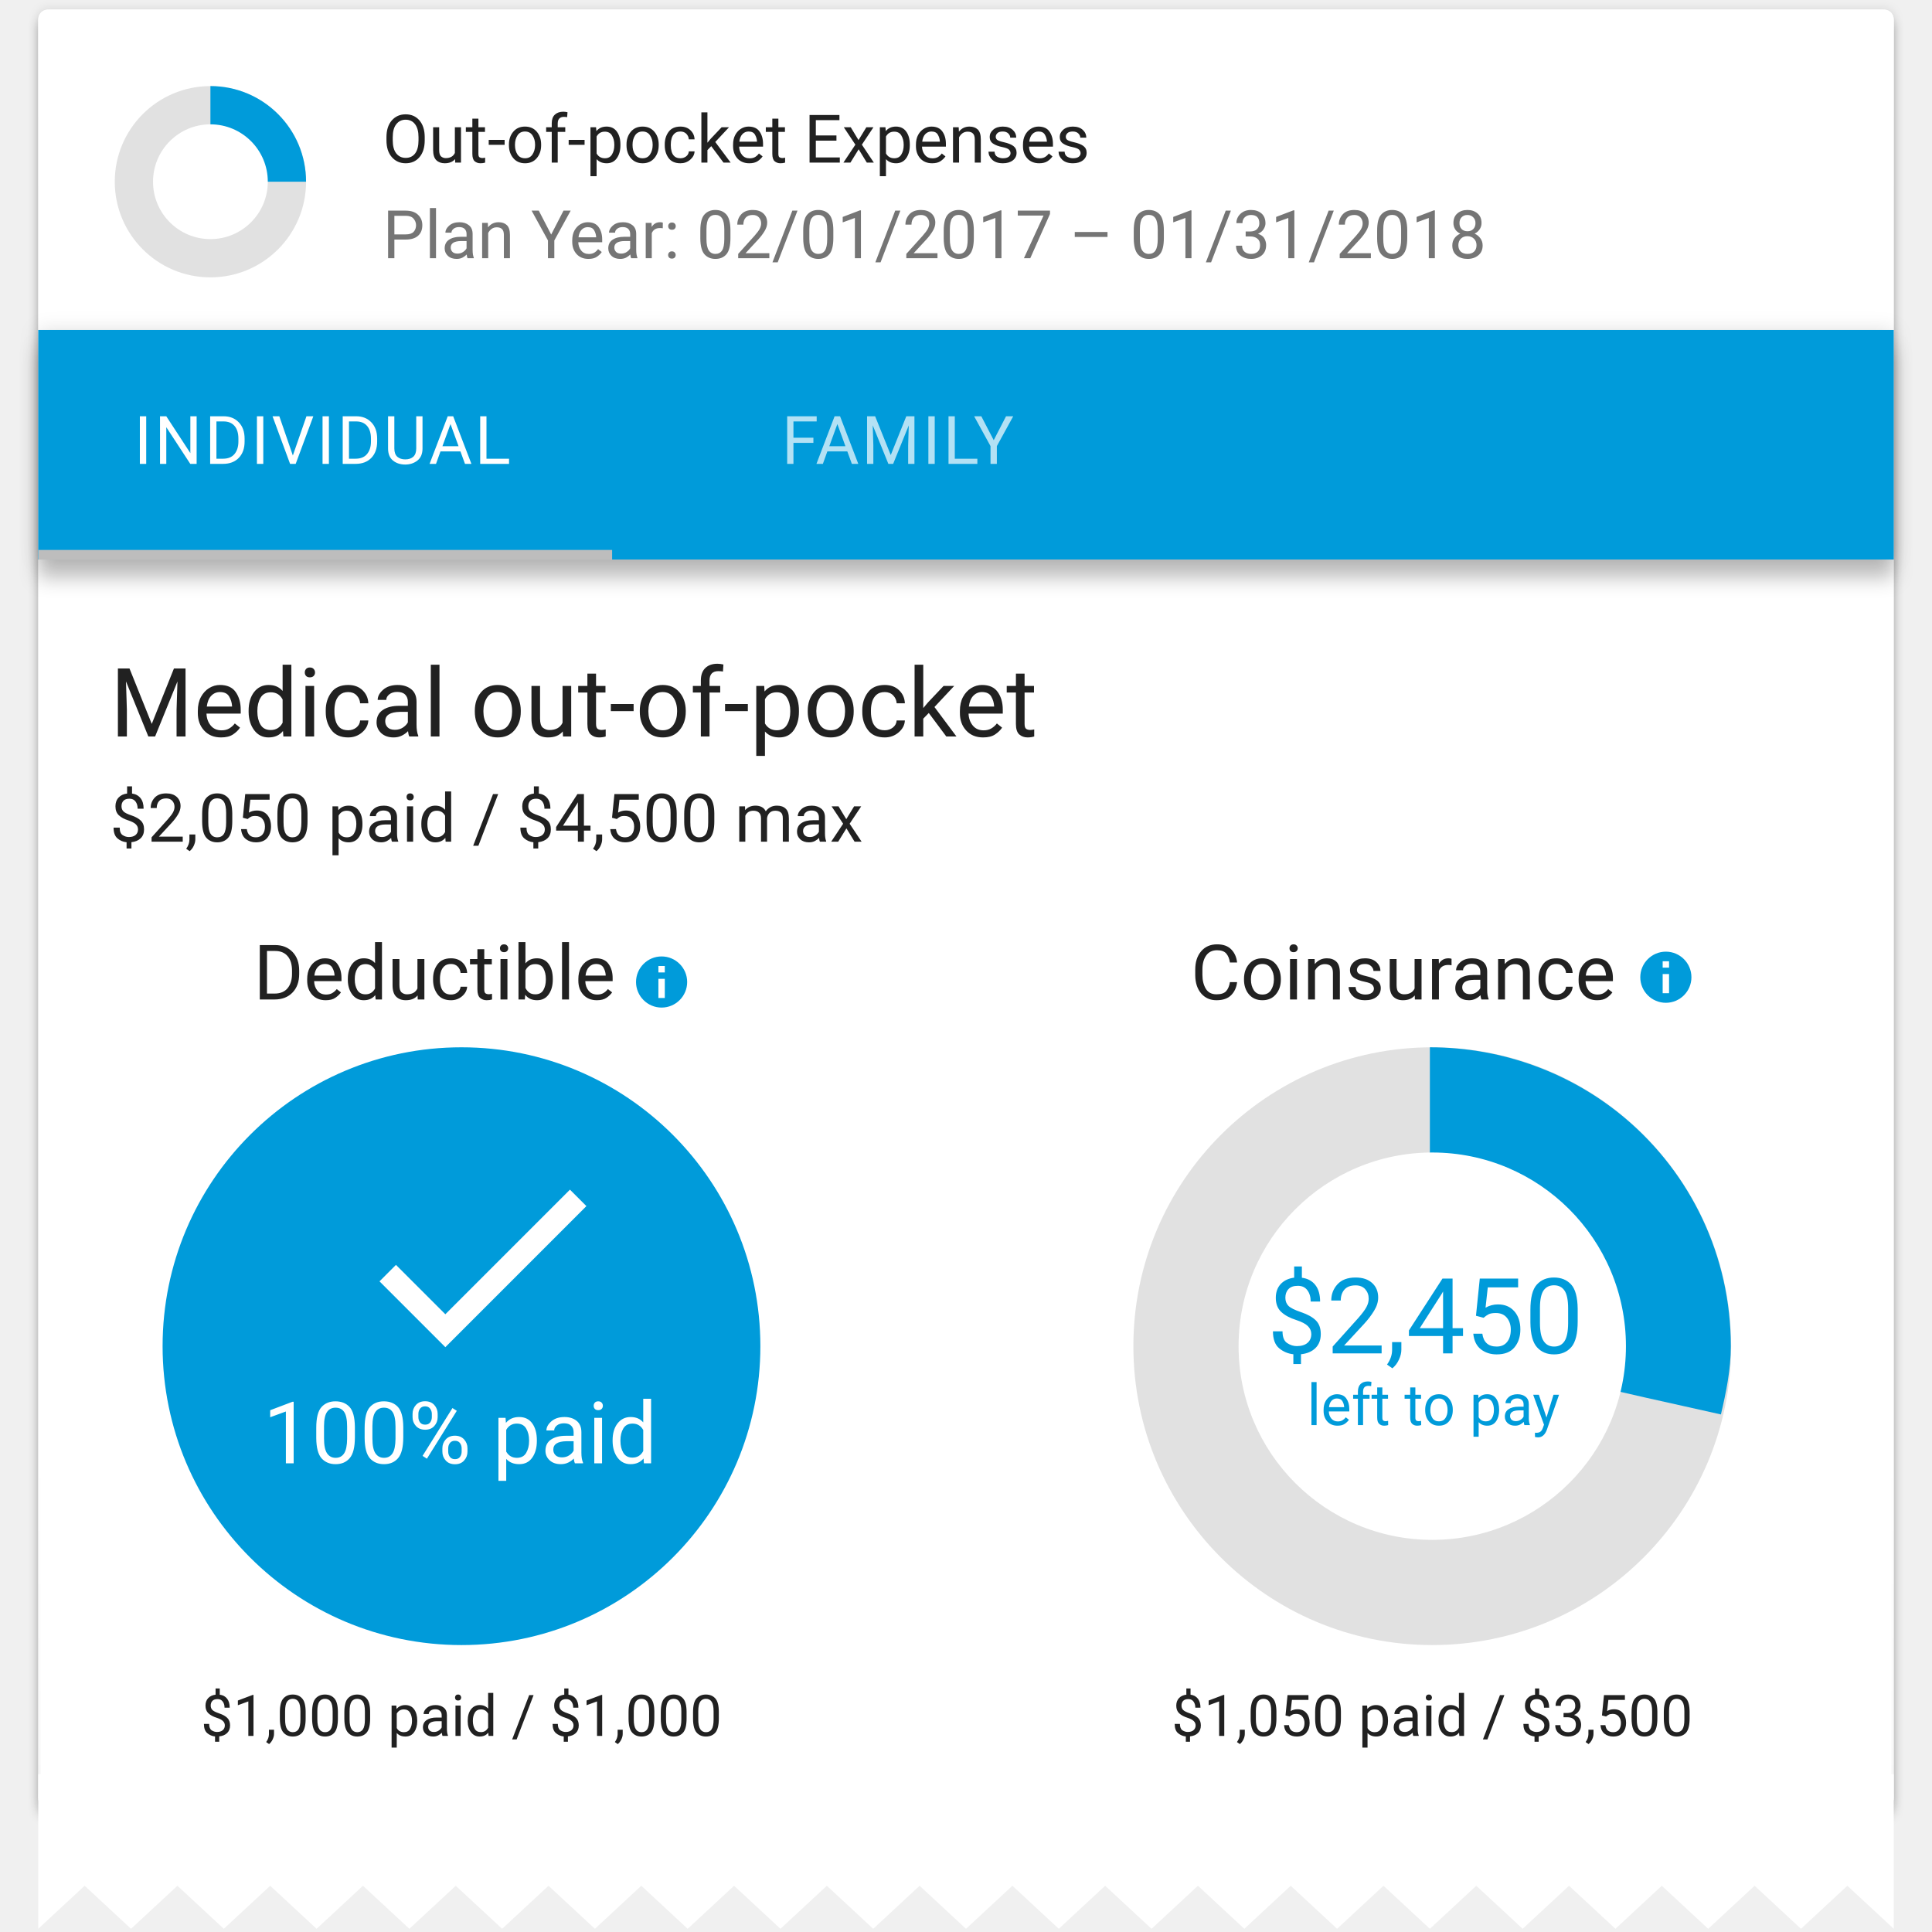
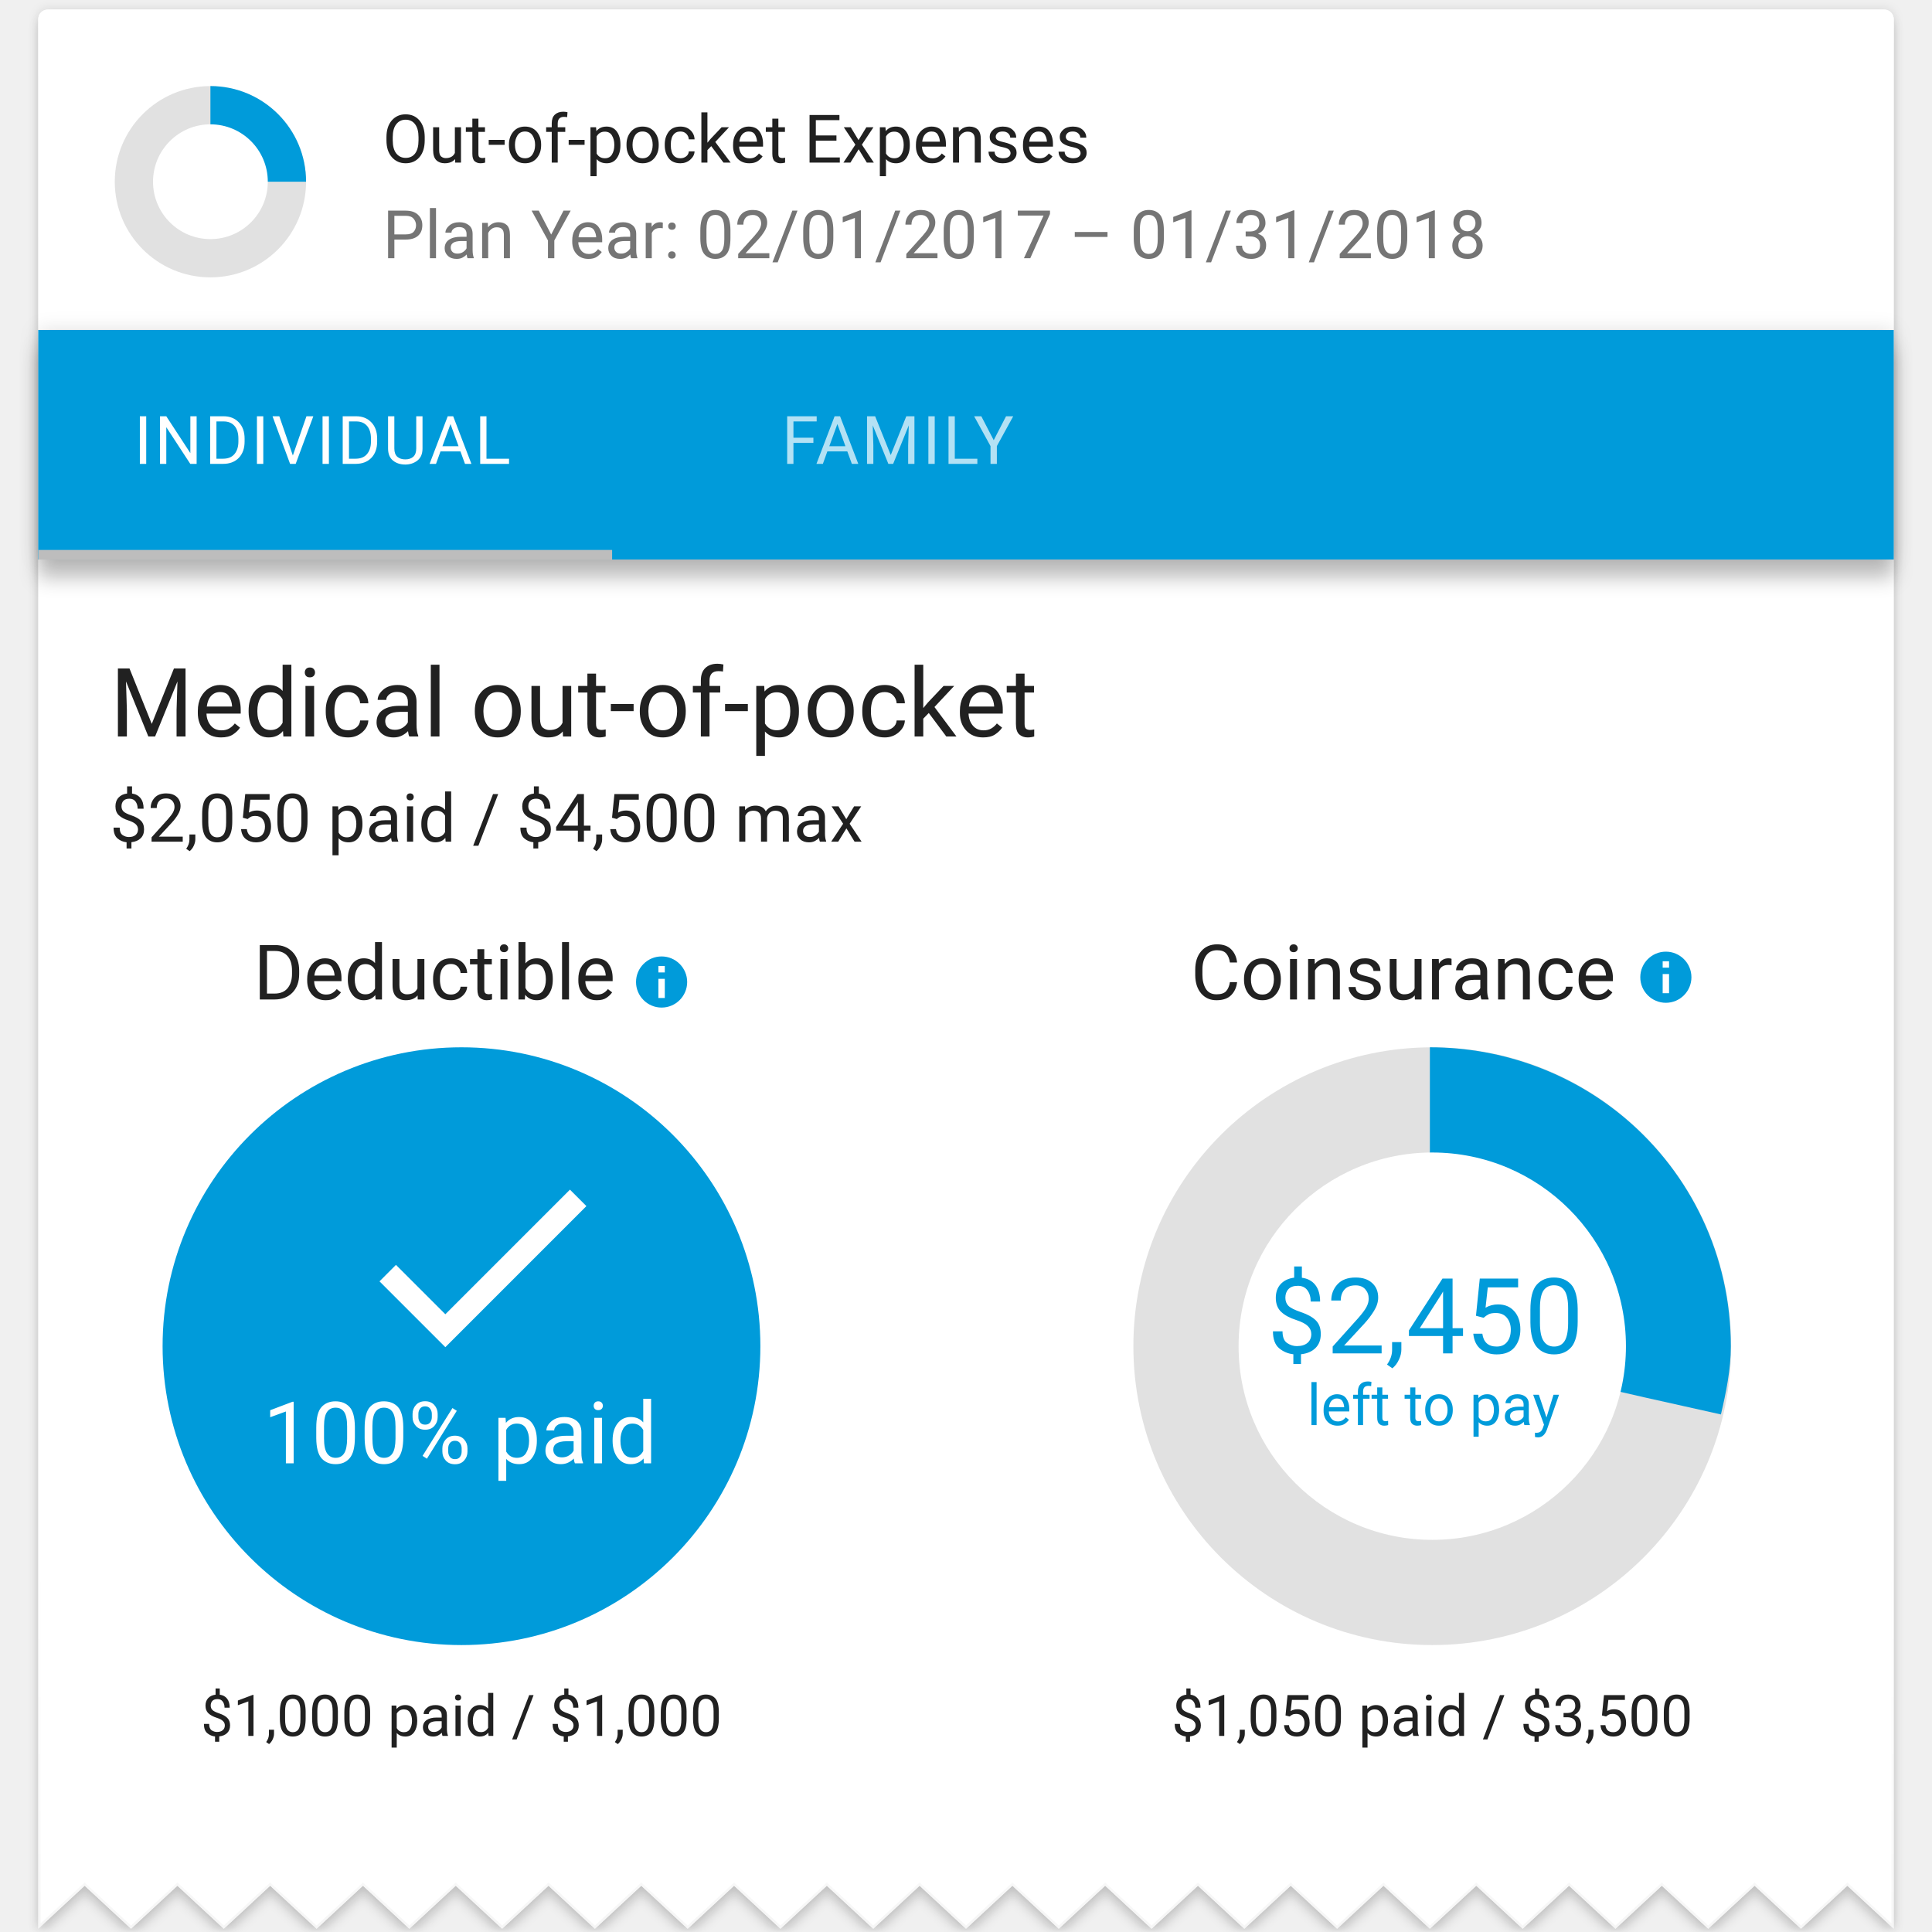
<svg xmlns="http://www.w3.org/2000/svg" xmlns:xlink="http://www.w3.org/1999/xlink" width="404px" height="404px" viewBox="0 0 404 404" version="1.1">
  <defs>
    <linearGradient x1="50%" y1="0%" x2="50%" y2="100%" id="linearGradient-1">
      <stop stop-color="#FFFFFF" stop-opacity="0.8" offset="0%" />
      <stop stop-color="#FFFFFF" stop-opacity="0.4" offset="5%" />
      <stop stop-color="#FFFFFF" stop-opacity="0" offset="20%" />
      <stop stop-color="#FFFFFF" stop-opacity="0" offset="100%" />
    </linearGradient>
    <linearGradient x1="50%" y1="0%" x2="50%" y2="100%" id="linearGradient-2">
      <stop stop-color="#000000" stop-opacity="0" offset="0%" />
      <stop stop-color="#000000" stop-opacity="0" offset="80%" />
      <stop stop-color="#000000" stop-opacity="0.02" offset="95.026%" />
      <stop stop-color="#000000" stop-opacity="0.04" offset="100%" />
    </linearGradient>
-     <rect id="path-3" x="0" y="0" width="388" height="376" rx="2" />
-     <filter x="-1.5%" y="-1.1%" width="103.1%" height="103.2%" filterUnits="objectBoundingBox" id="filter-5">
+     <path d="M388,371.5 L388,2 C388,0.896 387.1,0 386.005,0 L1.995,0 C0.893,0 0,0.888 0,2 L0,371.5 L0,401.33 L9.7,392.33 L19.4,401.33 L29.1,392.33 L38.8,401.33 L48.5,392.33 L58.2,401.33 L67.9,392.33 L77.6,401.33 L87.3,392.33 L97,401.33 L106.7,392.33 L116.4,401.33 L126.1,392.33 L135.8,401.33 L145.5,392.33 L155.2,401.33 L164.9,392.33 L174.6,401.33 L184.3,392.33 L194,401.33 L203.7,392.33 L213.4,401.33 L223.1,392.33 L232.8,401.33 L242.5,392.33 L252.2,401.33 L261.9,392.33 L271.6,401.33 L281.3,392.33 L291,401.33 L300.7,392.33 L310.4,401.33 L320.1,392.33 L329.8,401.33 L339.5,392.33 L349.2,401.33 L358.9,392.33 L368.6,401.33 L378.3,392.33 L388,401.33 L388,371.5 Z" id="path-3" />
+     <filter x="-1.5%" y="-1.0%" width="103.1%" height="103.0%" filterUnits="objectBoundingBox" id="filter-5">
      <feOffset dx="0" dy="2" in="SourceAlpha" result="shadowOffsetOuter1" />
      <feGaussianBlur stdDeviation="1" in="shadowOffsetOuter1" result="shadowBlurOuter1" />
      <feComposite in="shadowBlurOuter1" in2="SourceAlpha" operator="out" result="shadowBlurOuter1" />
-       <feColorMatrix values="0 0 0 0 0   0 0 0 0 0   0 0 0 0 0  0 0 0 0.24 0" type="matrix" in="shadowBlurOuter1" result="shadowMatrixOuter1" />
+       <feColorMatrix values="0 0 0 0 0   0 0 0 0 0   0 0 0 0 0  0 0 0 0.12 0" type="matrix" in="shadowBlurOuter1" result="shadowMatrixOuter1" />
      <feOffset dx="0" dy="0" in="SourceAlpha" result="shadowOffsetOuter2" />
      <feGaussianBlur stdDeviation="1" in="shadowOffsetOuter2" result="shadowBlurOuter2" />
      <feComposite in="shadowBlurOuter2" in2="SourceAlpha" operator="out" result="shadowBlurOuter2" />
      <feColorMatrix values="0 0 0 0 0   0 0 0 0 0   0 0 0 0 0  0 0 0 0.12 0" type="matrix" in="shadowBlurOuter2" result="shadowMatrixOuter2" />
      <feMerge>
        <feMergeNode in="shadowMatrixOuter1" />
        <feMergeNode in="shadowMatrixOuter2" />
      </feMerge>
    </filter>
    <polygon id="path-6" points="388 0 0 0 0 48 388 48" />
    <filter x="-3.1%" y="-16.7%" width="106.2%" height="150.0%" filterUnits="objectBoundingBox" id="filter-7">
      <feOffset dx="0" dy="4" in="SourceAlpha" result="shadowOffsetOuter1" />
      <feGaussianBlur stdDeviation="2" in="shadowOffsetOuter1" result="shadowBlurOuter1" />
      <feColorMatrix values="0 0 0 0 0   0 0 0 0 0   0 0 0 0 0  0 0 0 0.24 0" type="matrix" in="shadowBlurOuter1" result="shadowMatrixOuter1" />
      <feOffset dx="0" dy="0" in="SourceAlpha" result="shadowOffsetOuter2" />
      <feGaussianBlur stdDeviation="2" in="shadowOffsetOuter2" result="shadowBlurOuter2" />
      <feColorMatrix values="0 0 0 0 0   0 0 0 0 0   0 0 0 0 0  0 0 0 0.12 0" type="matrix" in="shadowBlurOuter2" result="shadowMatrixOuter2" />
      <feMerge>
        <feMergeNode in="shadowMatrixOuter1" />
        <feMergeNode in="shadowMatrixOuter2" />
      </feMerge>
    </filter>
    <rect id="path-8" x="0" y="0" width="360" height="48" />
  </defs>
  <g id="Page-1" stroke="none" stroke-width="1" fill="none" fill-rule="evenodd">
    <g id="card-1-copy" transform="translate(8, 2)">
      <mask id="mask-4" fill="white">
        <use xlink:href="#path-3" />
      </mask>
-       <g id="card">
+       <g id="Combined-Shape">
        <use fill="black" fill-opacity="1" filter="url(#filter-5)" xlink:href="#path-3" />
        <use fill="#FFFFFF" fill-rule="evenodd" xlink:href="#path-3" />
-         <rect stroke="url(#linearGradient-1)" stroke-width="0.5" x="0.25" y="0.25" width="387.5" height="375.5" rx="2" />
-         <rect stroke="url(#linearGradient-2)" stroke-width="0.5" x="0.25" y="0.25" width="387.5" height="375.5" rx="2" />
+         <path stroke="url(#linearGradient-1)" stroke-width="0.5" d="M0.25,400.757 L9.7,391.989 L19.4,400.989 L29.1,391.989 L38.8,400.989 L48.5,391.989 L58.2,400.989 L67.9,391.989 L77.6,400.989 L87.3,391.989 L97,400.989 L106.7,391.989 L116.4,400.989 L126.1,391.989 L135.8,400.989 L145.5,391.989 L155.2,400.989 L164.9,391.989 L174.6,400.989 L184.3,391.989 L194,400.989 L203.7,391.989 L213.4,400.989 L223.1,391.989 L232.8,400.989 L242.5,391.989 L252.2,400.989 L261.9,391.989 L271.6,400.989 L281.3,391.989 L291,400.989 L300.7,391.989 L310.4,400.989 L320.1,391.989 L329.8,400.989 L339.5,391.989 L349.2,400.989 L358.9,391.989 L368.6,400.989 L378.3,391.989 L387.75,400.757 L387.75,2 C387.75,1.036 386.964,0.25 386.005,0.25 L1.995,0.25 C1.029,0.25 0.25,1.028 0.25,2 L0.25,400.757 Z" />
+         <path stroke="url(#linearGradient-2)" stroke-width="0.5" d="M0.25,400.757 L9.7,391.989 L19.4,400.989 L29.1,391.989 L38.8,400.989 L48.5,391.989 L58.2,400.989 L67.9,391.989 L77.6,400.989 L87.3,391.989 L97,400.989 L106.7,391.989 L116.4,400.989 L126.1,391.989 L135.8,400.989 L145.5,391.989 L155.2,400.989 L164.9,391.989 L174.6,400.989 L184.3,391.989 L194,400.989 L203.7,391.989 L213.4,400.989 L223.1,391.989 L232.8,400.989 L242.5,391.989 L252.2,400.989 L261.9,391.989 L271.6,400.989 L281.3,391.989 L291,400.989 L300.7,391.989 L310.4,400.989 L320.1,391.989 L329.8,400.989 L339.5,391.989 L349.2,400.989 L358.9,391.989 L368.6,400.989 L378.3,391.989 L387.75,400.757 L387.75,2 C387.75,1.036 386.964,0.25 386.005,0.25 L1.995,0.25 C1.029,0.25 0.25,1.028 0.25,2 L0.25,400.757 Z" />
      </g>
      <g id="top-info" mask="url(#mask-4)">
        <g transform="translate(16, 16)">
          <circle id="Oval-88" fill="#E1E1E1" fill-rule="evenodd" cx="20" cy="20" r="20" />
          <path d="M40,20 C40,8.954 31.046,0 20,0 C20,10 20,8.954 20,20" id="Oval-88-Copy-2" fill="#009BDA" fill-rule="evenodd" />
          <text id="Out-of-pocket-Expens" fill="none" font-family="Roboto-Medium, Roboto" font-size="14" font-weight="400" line-spacing="24" fill-opacity="0.87">
            <tspan x="56" y="16" fill="#000000">Out-of-pocket Expenses</tspan>
          </text>
          <text id="Plan-Year:-02/01/201" fill="none" font-family="Roboto-Medium, Roboto" font-size="14" font-weight="400" line-spacing="24" fill-opacity="0.54">
            <tspan x="56" y="36" fill="#000000">Plan Year: 02/01/2017 – 01/31/2018</tspan>
          </text>
          <circle id="Oval-88-Copy-3" fill="#FFFFFF" fill-rule="evenodd" cx="20" cy="20" r="12" />
        </g>
      </g>
      <g id="medical-oop" mask="url(#mask-4)">
        <g transform="translate(15, 133)">
          <g id="medical-coinsurance" stroke-width="1" fill-rule="evenodd" transform="translate(214, 59)">
            <circle id="Oval-88-Copy-5" fill="#E1E1E1" cx="62.5" cy="87.5" r="62.5" />
            <path d="M122.863,101.774 C123.934,97.19 124.931,92.429 124.931,87.518 C124.931,68.53 116.488,51.446 103.006,39.979 C91.979,30.6 77.53,25 62,25 C62,41.925 62,64.942 62,87.918 C122.863,101.774 87.217,93.822 122.863,101.774 Z" id="Oval-88-Copy-5" fill="#009BDA" />
            <circle id="Oval-88-Copy-6" fill="#FFFFFF" cx="62.5" cy="87.5" r="40.5" />
            <text id="$2,450" font-family="Roboto-Medium, Roboto" font-size="22" font-weight="400" line-spacing="20" fill="#009BDA">
              <tspan x="28" y="89">$2,450</tspan>
            </text>
            <text id="left-to-pay" font-family="Roboto-Medium, Roboto" font-size="12" font-weight="400" line-spacing="20" fill="#009BDA">
              <tspan x="36.313" y="104">left to pay</tspan>
            </text>
            <text id="$1,050-paid-/-$3,500" font-family="Roboto-Regular, Roboto" font-size="12" font-weight="normal" line-spacing="16" fill-opacity="0.87" fill="#000000">
              <tspan x="8" y="169">$1,050 paid / $3,500</tspan>
            </text>
            <g id="Group-Copy" transform="translate(12, 0)">
              <g id="Group-3">
                <text id="Coinsurance" font-family="Roboto-Regular, Roboto" font-size="16" font-weight="normal" line-spacing="20" fill-opacity="0.87" fill="#000000">
                  <tspan x="0" y="15">Coinsurance</tspan>
                </text>
                <g id="ic_info_outline_black_24px" transform="translate(94, 5)" fill-rule="nonzero" fill="#009BDA">
                  <path d="M4.679,8.689 L6.016,8.689 L6.016,4.679 L4.679,4.679 L4.679,8.689 Z M5.347,10.694 C2.4,10.694 0,8.295 0,5.347 C0,2.4 2.4,-1.15463195e-14 5.347,-1.15463195e-14 C8.295,-1.15463195e-14 10.694,2.4 10.694,5.347 C10.694,8.295 8.295,10.694 5.347,10.694 Z M4.679,3.342 L6.016,3.342 L6.016,2.005 L4.679,2.005 L4.679,3.342 Z" id="Shape" />
                </g>
              </g>
            </g>
          </g>
          <g id="medical-deductible" stroke-width="1" fill-rule="evenodd" transform="translate(11, 59)">
            <circle id="Oval-88-Copy-4" fill="#009BDA" cx="62.5" cy="87.5" r="62.5" />
            <g id="ic_done_black_24px" transform="translate(37, 28)">
              <polygon id="Shape" points="0 0 59 0 59 59 0 59" />
              <polygon id="Shape" fill="#FFFFFF" fill-rule="nonzero" points="22.125 52.825 11.8 42.5 8.358 45.942 22.125 59.708 51.625 30.208 48.183 26.767" />
            </g>
            <text id="100%-paid" font-family="Roboto-Medium, Roboto" font-size="18" font-weight="400" line-spacing="20" fill="#FFFFFF">
              <tspan x="21" y="112">100% paid</tspan>
            </text>
            <text id="$1,000-paid-/-$1,000" font-family="Roboto-Regular, Roboto" font-size="12" font-weight="normal" line-spacing="16" fill-opacity="0.87" fill="#000000">
              <tspan x="8" y="169">$1,000 paid / $1,000</tspan>
            </text>
            <text id="Deductible" font-family="Roboto-Regular, Roboto" font-size="16" font-weight="normal" line-spacing="20" fill-opacity="0.87" fill="#000000">
              <tspan x="19" y="15">Deductible</tspan>
            </text>
            <g id="ic_info_outline_black_24px" transform="translate(99, 6)" fill-rule="nonzero" fill="#009BDA">
              <path d="M4.679,8.689 L6.016,8.689 L6.016,4.679 L4.679,4.679 L4.679,8.689 Z M5.347,10.694 C2.4,10.694 0,8.295 0,5.347 C0,2.4 2.4,-1.15463195e-14 5.347,-1.15463195e-14 C8.295,-1.15463195e-14 10.694,2.4 10.694,5.347 C10.694,8.295 8.295,10.694 5.347,10.694 Z M4.679,3.342 L6.016,3.342 L6.016,2.005 L4.679,2.005 L4.679,3.342 Z" id="Shape" />
            </g>
          </g>
          <text id="Medical-out-of-pocke" font-family="Roboto-Medium, Roboto" font-size="20" font-weight="400" line-spacing="28" fill-opacity="0.87">
            <tspan x="0" y="19" fill="#000000">Medical out-of-pocket</tspan>
          </text>
          <text id="$2,050-paid-/-$4,500" font-family="Roboto-Regular, Roboto" font-size="14" font-weight="normal" line-spacing="24" fill-opacity="0.87">
            <tspan x="0" y="41" fill="#000000">$2,050 paid / $4,500 max</tspan>
          </text>
        </g>
      </g>
    </g>
    <g id="app-bar-copy" transform="translate(8, 69)">
      <g id="app-bar-bg">
        <use fill="black" fill-opacity="1" filter="url(#filter-7)" xlink:href="#path-6" />
        <use fill="#009BDA" fill-rule="evenodd" xlink:href="#path-6" />
      </g>
      <g id="tabs">
        <mask id="mask-9" fill="white">
          <use xlink:href="#path-8" />
        </mask>
        <use id="bounds" fill-opacity="0" fill="#FFFFFF" xlink:href="#path-8" />
        <text id="FAMILY" mask="url(#mask-9)" font-family="Roboto-Medium, Roboto" font-size="14" font-weight="400" letter-spacing="0.5" fill-opacity="0.7" fill="#FFFFFF">
          <tspan x="155.449" y="28">FAMILY</tspan>
        </text>
        <text id="INDIVIDUAL" mask="url(#mask-9)" font-family="Roboto-Medium, Roboto" font-size="14" font-weight="400" letter-spacing="0.5" fill="#FFFFFF">
          <tspan x="19.995" y="28">INDIVIDUAL</tspan>
        </text>
        <rect id="indicator" fill="#BDBDBD" mask="url(#mask-9)" x="0" y="46" width="120" height="2" />
      </g>
    </g>
    <g id="Group-Copy-2" transform="translate(133, 210)" />
-     <polygon id="bg-copy" fill="#FFFFFF" points="8 403.33 17.7 394.33 27.4 403.33 37.1 394.33 46.8 403.33 56.5 394.33 66.2 403.33 75.9 394.33 85.6 403.33 95.3 394.33 105 403.33 114.7 394.33 124.4 403.33 134.1 394.33 143.8 403.33 153.5 394.33 163.2 403.33 172.9 394.33 182.6 403.33 192.3 394.33 202 403.33 211.7 394.33 221.4 403.33 231.1 394.33 240.8 403.33 250.5 394.33 260.2 403.33 269.9 394.33 279.6 403.33 289.3 394.33 299 403.33 308.7 394.33 318.4 403.33 328.1 394.33 337.8 403.33 347.5 394.33 357.2 403.33 366.9 394.33 376.6 403.33 386.3 394.33 396 403.33 396 371 8 371" />
  </g>
</svg>
